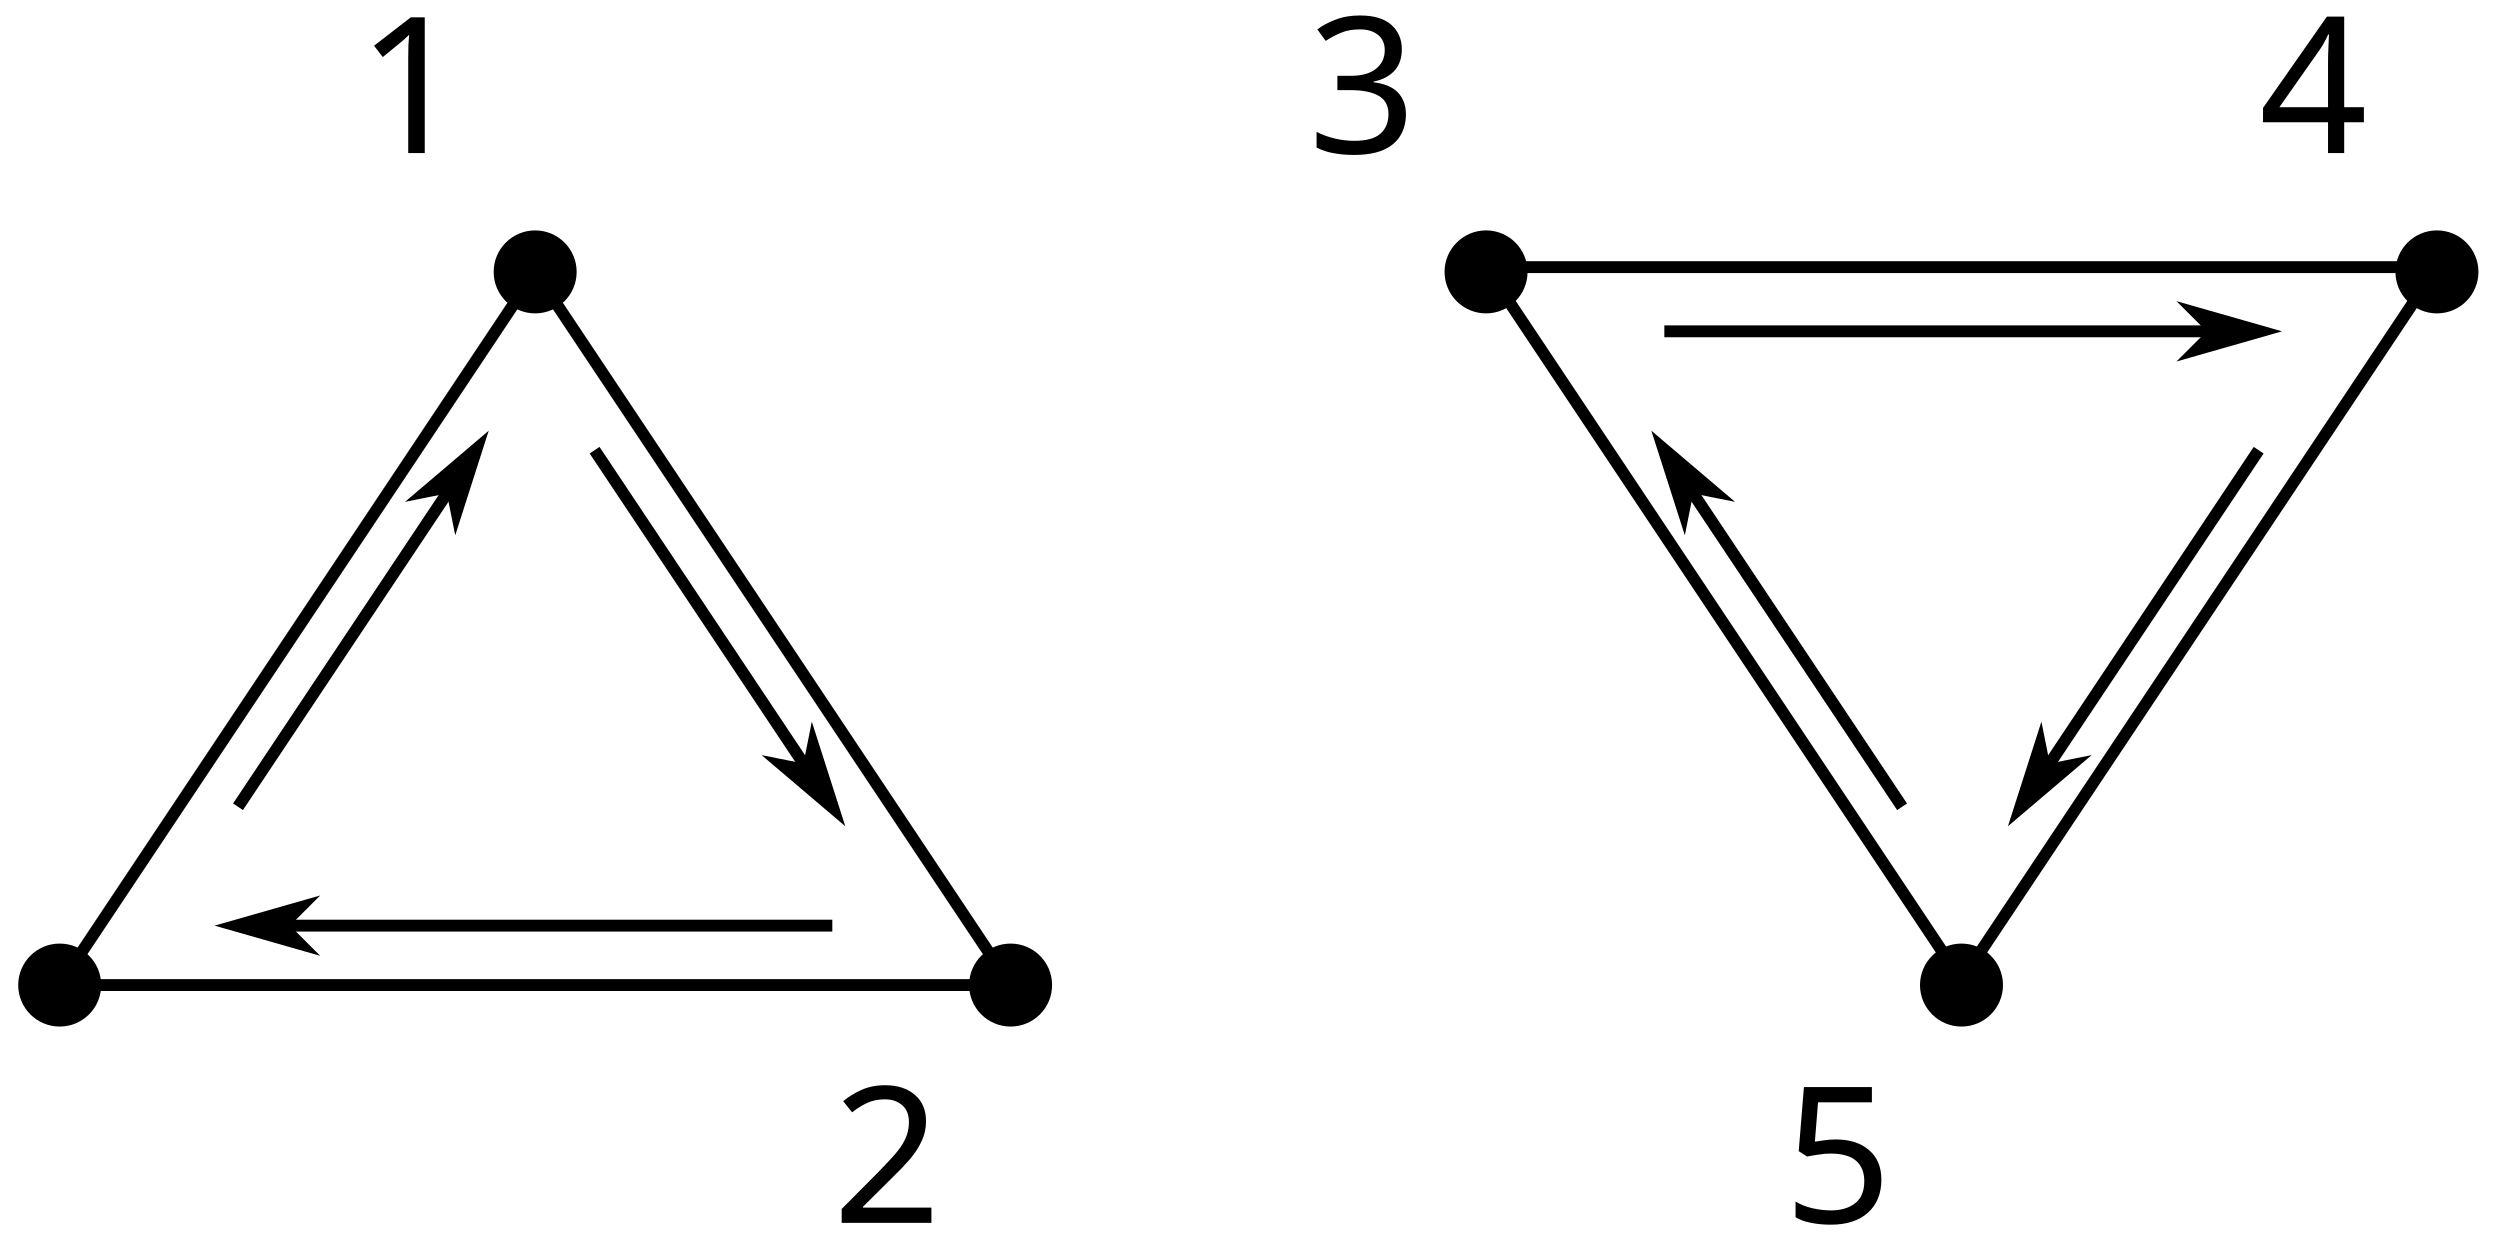
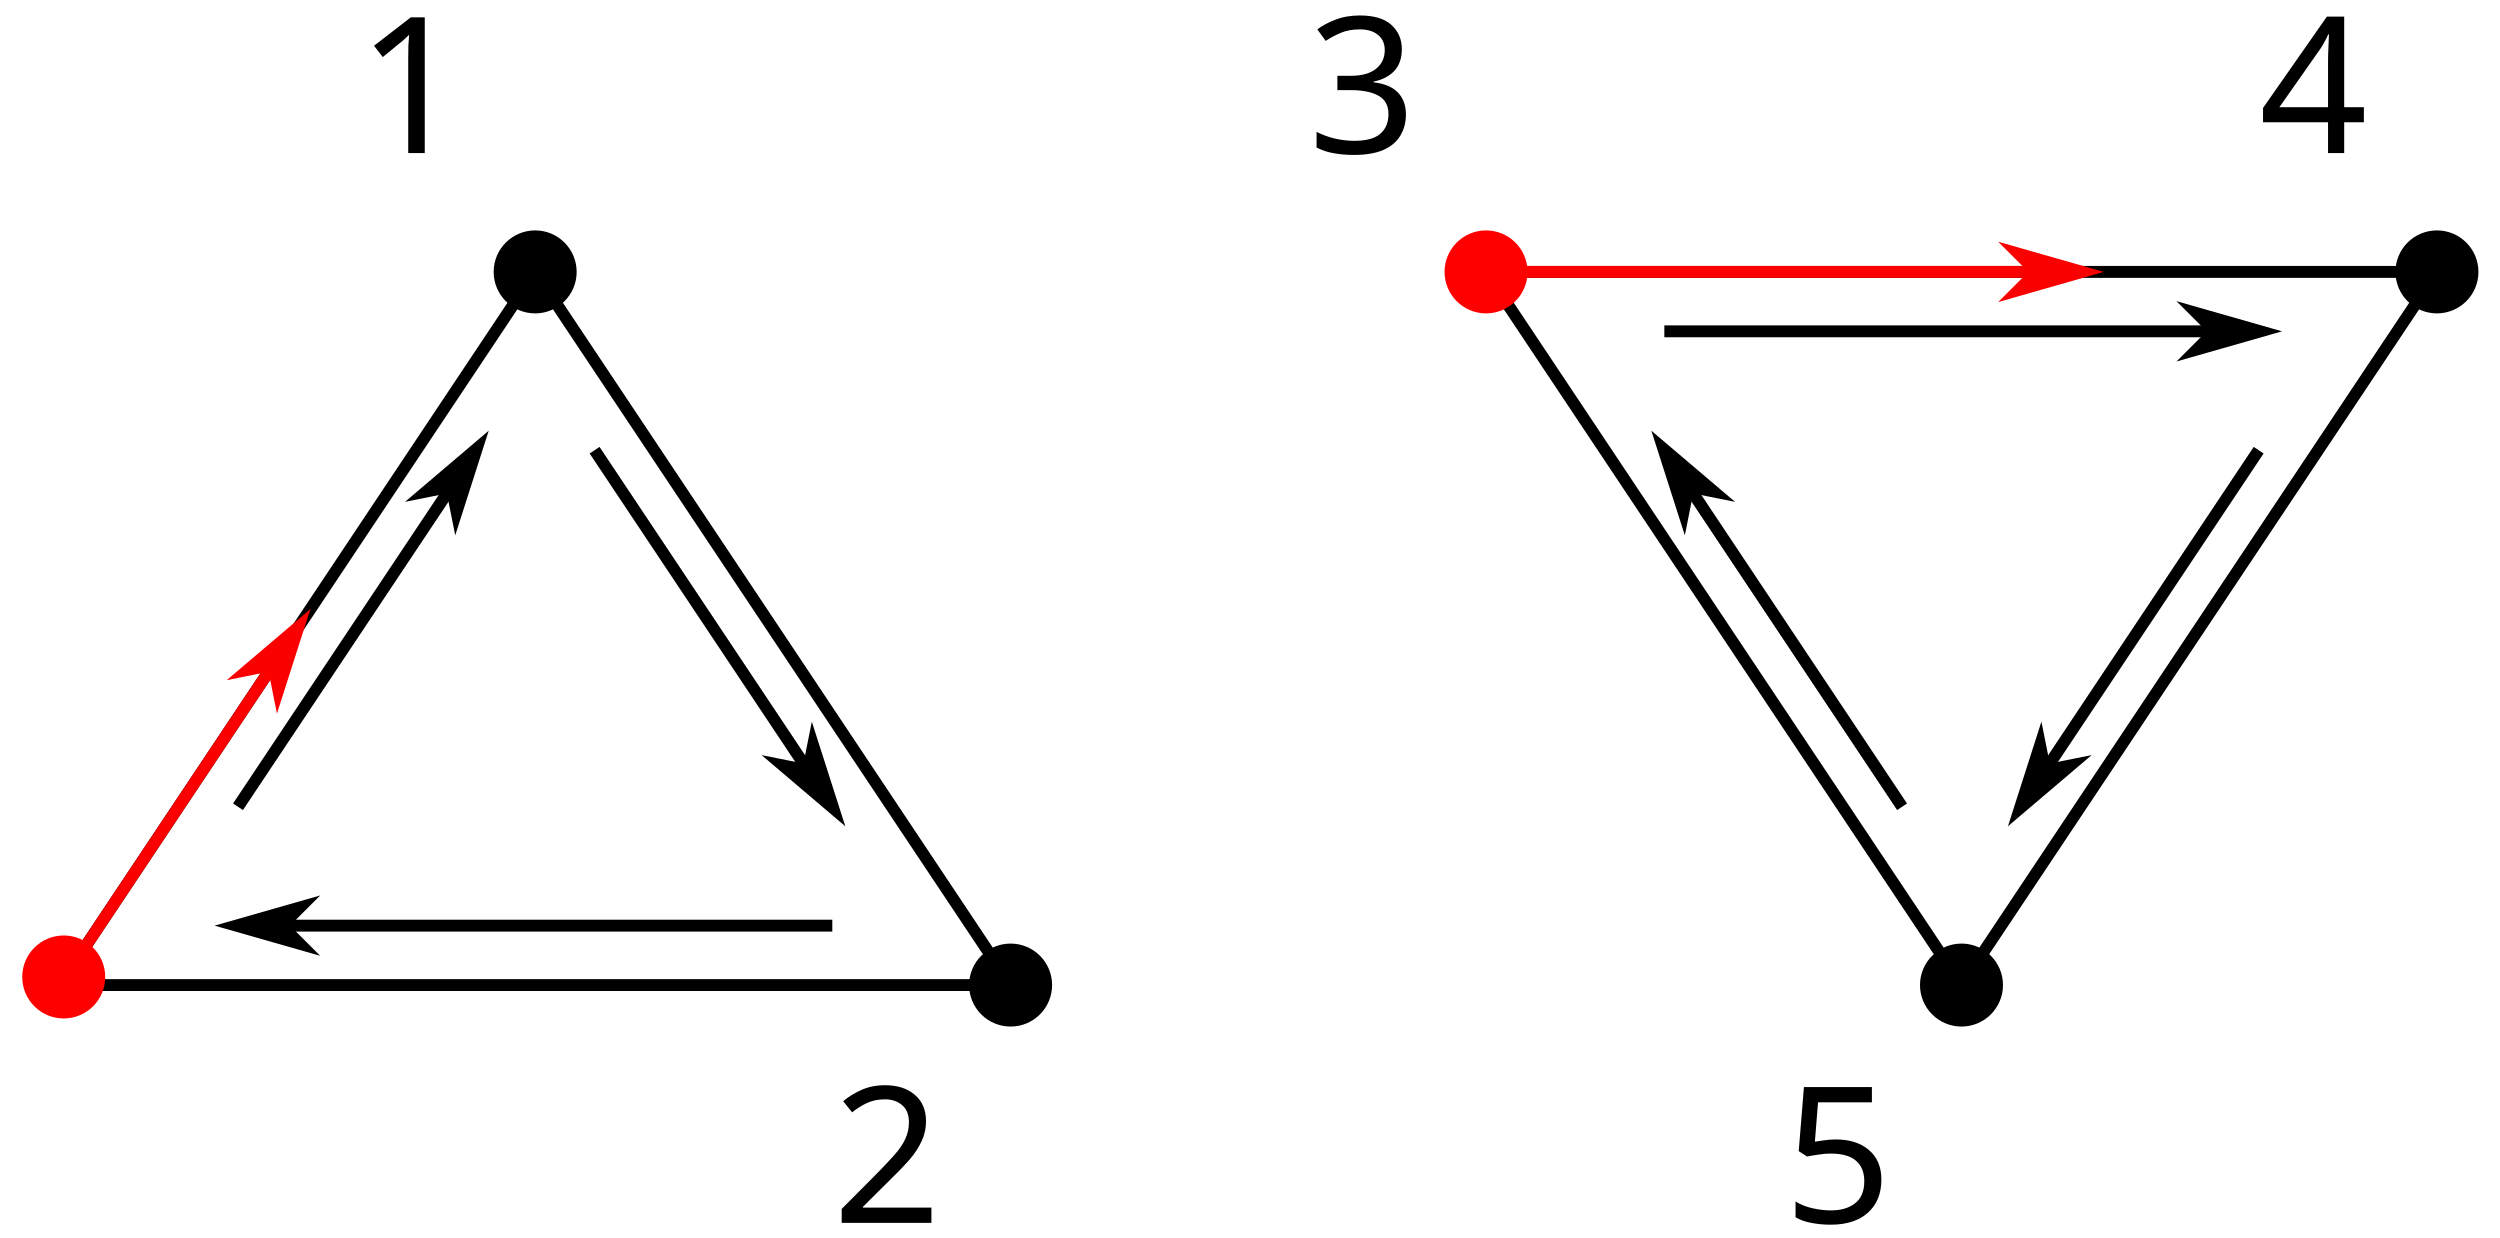
<svg xmlns="http://www.w3.org/2000/svg" width="210.328" height="104.117" viewBox="0 0 210.328 104.117" version="1.1" id="svg8653">
  <defs id="defs8647">
    <marker style="overflow:visible" id="marker3039-2-4" refX="0" refY="0" orient="auto">
      <path transform="matrix(-0.4,0,0,-0.4,-4,0)" style="fill:#000000;fill-opacity:1;fill-rule:evenodd;stroke:#000000;stroke-width:1pt;stroke-opacity:1" d="M 0,0 5,-5 -12.5,0 5,5 Z" id="path3037-53-9" />
    </marker>
    <marker style="overflow:visible" id="marker2891-5-1" refX="0" refY="0" orient="auto">
      <path transform="matrix(-0.4,0,0,-0.4,-4,0)" style="fill:#000000;fill-opacity:1;fill-rule:evenodd;stroke:#000000;stroke-width:1pt;stroke-opacity:1" d="M 0,0 5,-5 -12.5,0 5,5 Z" id="path2889-6-6" />
    </marker>
    <marker orient="auto" refY="0" refX="0" id="Arrow1Mend-7-3" style="overflow:visible">
      <path id="path890-92-9" d="M 0,0 5,-5 -12.5,0 5,5 Z" style="fill:#000000;fill-opacity:1;fill-rule:evenodd;stroke:#000000;stroke-width:1pt;stroke-opacity:1" transform="matrix(-0.4,0,0,-0.4,-4,0)" />
    </marker>
    <marker orient="auto" refY="0" refX="0" id="marker6464-5" style="overflow:visible">
      <path id="path6462-51" d="M 0,0 5,-5 -12.5,0 5,5 Z" style="fill:#000000;fill-opacity:1;fill-rule:evenodd;stroke:#000000;stroke-width:1pt;stroke-opacity:1" transform="matrix(0.4,0,0,0.4,4,0)" />
    </marker>
    <marker style="overflow:visible" id="marker2471" refX="0" refY="0" orient="auto">
      <path transform="matrix(0.4,0,0,0.4,4,0)" style="fill:#000000;fill-opacity:1;fill-rule:evenodd;stroke:#000000;stroke-width:1pt;stroke-opacity:1" d="M 0,0 5,-5 -12.5,0 5,5 Z" id="path2469" />
    </marker>
    <marker orient="auto" refY="0" refX="0" id="marker6744-4" style="overflow:visible">
      <path id="path6742-54" d="M 0,0 5,-5 -12.5,0 5,5 Z" style="fill:#000000;fill-opacity:1;fill-rule:evenodd;stroke:#000000;stroke-width:1pt;stroke-opacity:1" transform="matrix(0.4,0,0,0.4,4,0)" />
    </marker>
+     <marker orient="auto" refY="0" refX="0" id="marker6464-8-13-5" style="overflow:visible">
+       <path id="path6462-2-3-3" d="M 0,0 5,-5 -12.5,0 5,5 Z" style="fill:#fb0000;fill-opacity:1;fill-rule:evenodd;stroke:#fb0000;stroke-width:1pt;stroke-opacity:1" transform="matrix(0.4,0,0,0.4,4,0)" />
+     </marker>
+     <marker orient="auto" refY="0" refX="0" id="marker6744-8-2" style="overflow:visible">
+       <path id="path6742-9-67" d="M 0,0 5,-5 -12.5,0 5,5 Z" style="fill:#fb0000;fill-opacity:1;fill-rule:evenodd;stroke:#fb0000;stroke-width:1pt;stroke-opacity:1" transform="matrix(0.4,0,0,0.4,4,0)" />
+     </marker>
  </defs>
  <g id="layer1" transform="translate(-487.511,180.9101)">
-     <path style="fill:none;stroke:#000000;stroke-width:1px;stroke-linecap:butt;stroke-linejoin:miter;stroke-opacity:1" d="m 612.534,-158.436 40,60 40,-60 z" id="path11344" />
+     <path style="fill:none;stroke:#000000;stroke-width:1px;stroke-linecap:butt;stroke-linejoin:miter;stroke-opacity:1" d="m 612.534,-158.035 40,60 40,-60 z" id="path11344" />
    <flowRoot xml:space="preserve" id="flowRoot4701" style="font-style:normal;font-weight:normal;font-size:40px;line-height:1.25;font-family:sans-serif;letter-spacing:0px;word-spacing:0px;fill:#000000;fill-opacity:1;stroke:none" transform="matrix(0.396875,0,0,0.396875,3.943296,-45.67575)">
      <flowRegion id="flowRegion4703">
        <rect id="rect4705" width="240" height="140" x="36.114" y="-8.299" />
      </flowRegion>
      <flowPara id="flowPara4707" />
    </flowRoot>
    <text xml:space="preserve" style="font-style:normal;font-variant:normal;font-weight:normal;font-stretch:normal;font-size:16px;line-height:1.25;font-family:sans-serif;-inkscape-font-specification:'sans-serif, Normal';font-variant-ligatures:normal;font-variant-caps:normal;font-variant-numeric:normal;font-feature-settings:normal;text-align:center;letter-spacing:0px;word-spacing:0px;writing-mode:lr-tb;text-anchor:middle;fill:#000000;fill-opacity:1;stroke:none;stroke-width:1.164" x="572.534" y="-78.035" id="text5070-2-2-9-9-75-8">
      <tspan id="tspan5068-0-3-36-9-68-4" x="572.534" y="-78.035" style="font-style:normal;font-variant:normal;font-weight:normal;font-stretch:normal;font-size:16px;font-family:sans-serif;-inkscape-font-specification:'sans-serif, Normal';font-variant-ligatures:normal;font-variant-caps:normal;font-variant-numeric:normal;font-feature-settings:normal;text-align:center;writing-mode:lr-tb;text-anchor:middle;fill:#000000;fill-opacity:1;stroke-width:1.164">2</tspan>
    </text>
    <text xml:space="preserve" style="font-style:normal;font-variant:normal;font-weight:normal;font-stretch:normal;font-size:16px;line-height:1.25;font-family:sans-serif;-inkscape-font-specification:'sans-serif, Normal';font-variant-ligatures:normal;font-variant-caps:normal;font-variant-numeric:normal;font-feature-settings:normal;text-align:center;letter-spacing:0px;word-spacing:0px;writing-mode:lr-tb;text-anchor:middle;fill:#000000;fill-opacity:1;stroke:none;stroke-width:1.164" x="532.534" y="-168.035" id="text5070-2-2-9-9-7-4-5">
      <tspan id="tspan5068-0-3-36-9-6-3-1" x="532.534" y="-168.035" style="font-style:normal;font-variant:normal;font-weight:normal;font-stretch:normal;font-size:16px;font-family:sans-serif;-inkscape-font-specification:'sans-serif, Normal';font-variant-ligatures:normal;font-variant-caps:normal;font-variant-numeric:normal;font-feature-settings:normal;text-align:center;writing-mode:lr-tb;text-anchor:middle;fill:#000000;fill-opacity:1;stroke-width:1.164">1</tspan>
    </text>
    <text xml:space="preserve" style="font-style:normal;font-variant:normal;font-weight:normal;font-stretch:normal;font-size:16px;line-height:1.25;font-family:sans-serif;-inkscape-font-specification:'sans-serif, Normal';font-variant-ligatures:normal;font-variant-caps:normal;font-variant-numeric:normal;font-feature-settings:normal;text-align:center;letter-spacing:0px;word-spacing:0px;writing-mode:lr-tb;text-anchor:middle;fill:#000000;fill-opacity:1;stroke:none;stroke-width:1.164" x="492.534" y="-78.035" id="text5070-2-2-9-9-6-2-2">
      <tspan id="tspan5068-0-3-36-9-4-4-0" x="492.534" y="-78.035" style="font-style:normal;font-variant:normal;font-weight:normal;font-stretch:normal;font-size:16px;font-family:sans-serif;-inkscape-font-specification:'sans-serif, Normal';font-variant-ligatures:normal;font-variant-caps:normal;font-variant-numeric:normal;font-feature-settings:normal;text-align:center;writing-mode:lr-tb;text-anchor:middle;fill:#000000;fill-opacity:1;stroke-width:1.164">0</tspan>
    </text>
    <circle style="fill:#000000;fill-opacity:1;stroke:none;stroke-width:1;stroke-miterlimit:4;stroke-dasharray:none;stroke-opacity:1" id="path4517-0-8-5-91-9-3" cx="532.534" cy="-158.035" r="3.491" />
    <circle style="fill:#000000;fill-opacity:1;stroke:none;stroke-width:1;stroke-miterlimit:4;stroke-dasharray:none;stroke-opacity:1" id="path4517-0-8-5-25-0-0" cx="572.534" cy="-98.035" r="3.491" />
-     <circle style="fill:#000000;fill-opacity:1;stroke:none;stroke-width:1;stroke-miterlimit:4;stroke-dasharray:none;stroke-opacity:1" id="path4517-0-8-5-5-0-6" cx="492.534" cy="-98.035" r="3.491" />
    <g id="g4389-3-6" transform="translate(440,2.147998e-5)">
      <path id="path1868-1-8" d="m 67.534,-113.035 20,-30" style="fill:none;stroke:#000000;stroke-width:1px;stroke-linecap:butt;stroke-linejoin:miter;stroke-opacity:1;marker-end:url(#marker3039-2-4)" />
      <path id="path1870-2-7" d="m 97.534,-143.035 20,30" style="fill:none;stroke:#000000;stroke-width:1px;stroke-linecap:butt;stroke-linejoin:miter;stroke-opacity:1;marker-end:url(#marker2891-5-1)" />
      <path id="path1872-1-0" d="M 117.534,-103.035 H 67.534" style="fill:none;stroke:#000000;stroke-width:1px;stroke-linecap:butt;stroke-linejoin:miter;stroke-opacity:1;marker-end:url(#Arrow1Mend-7-3)" />
    </g>
    <text xml:space="preserve" style="font-style:normal;font-variant:normal;font-weight:normal;font-stretch:normal;font-size:16px;line-height:1.25;font-family:sans-serif;-inkscape-font-specification:'sans-serif, Normal';font-variant-ligatures:normal;font-variant-caps:normal;font-variant-numeric:normal;font-feature-settings:normal;text-align:center;letter-spacing:0px;word-spacing:0px;writing-mode:lr-tb;text-anchor:middle;fill:#000000;fill-opacity:1;stroke:none;stroke-width:1.164" x="612.534" y="-168.035" id="text5070-2-2-9-9-75-8-3">
      <tspan id="tspan5068-0-3-36-9-68-4-4" x="612.534" y="-168.035" style="font-style:normal;font-variant:normal;font-weight:normal;font-stretch:normal;font-size:16px;font-family:sans-serif;-inkscape-font-specification:'sans-serif, Normal';font-variant-ligatures:normal;font-variant-caps:normal;font-variant-numeric:normal;font-feature-settings:normal;text-align:center;writing-mode:lr-tb;text-anchor:middle;fill:#000000;fill-opacity:1;stroke-width:1.164">3</tspan>
    </text>
    <text xml:space="preserve" style="font-style:normal;font-variant:normal;font-weight:normal;font-stretch:normal;font-size:16px;line-height:1.25;font-family:sans-serif;-inkscape-font-specification:'sans-serif, Normal';font-variant-ligatures:normal;font-variant-caps:normal;font-variant-numeric:normal;font-feature-settings:normal;text-align:center;letter-spacing:0px;word-spacing:0px;writing-mode:lr-tb;text-anchor:middle;fill:#000000;fill-opacity:1;stroke:none;stroke-width:1.164" x="652.534" y="-78.035" id="text5070-2-2-9-9-1-4-2">
      <tspan id="tspan5068-0-3-36-9-3-6-1" x="652.534" y="-78.035" style="font-style:normal;font-variant:normal;font-weight:normal;font-stretch:normal;font-size:16px;font-family:sans-serif;-inkscape-font-specification:'sans-serif, Normal';font-variant-ligatures:normal;font-variant-caps:normal;font-variant-numeric:normal;font-feature-settings:normal;text-align:center;writing-mode:lr-tb;text-anchor:middle;fill:#000000;fill-opacity:1;stroke-width:1.164">5</tspan>
    </text>
    <text xml:space="preserve" style="font-style:normal;font-variant:normal;font-weight:normal;font-stretch:normal;font-size:16px;line-height:1.25;font-family:sans-serif;-inkscape-font-specification:'sans-serif, Normal';font-variant-ligatures:normal;font-variant-caps:normal;font-variant-numeric:normal;font-feature-settings:normal;text-align:center;letter-spacing:0px;word-spacing:0px;writing-mode:lr-tb;text-anchor:middle;fill:#000000;fill-opacity:1;stroke:none;stroke-width:1.164" x="692.534" y="-168.035" id="text5070-2-2-9-9-77-2-4">
      <tspan id="tspan5068-0-3-36-9-5-2-0" x="692.534" y="-168.035" style="font-style:normal;font-variant:normal;font-weight:normal;font-stretch:normal;font-size:16px;font-family:sans-serif;-inkscape-font-specification:'sans-serif, Normal';font-variant-ligatures:normal;font-variant-caps:normal;font-variant-numeric:normal;font-feature-settings:normal;text-align:center;writing-mode:lr-tb;text-anchor:middle;fill:#000000;fill-opacity:1;stroke-width:1.164">4</tspan>
    </text>
    <circle style="fill:#000000;fill-opacity:1;stroke:none;stroke-width:1;stroke-miterlimit:4;stroke-dasharray:none;stroke-opacity:1" id="path4517-0-8-5-8-0-3" cx="652.534" cy="-98.035" r="3.491" />
-     <circle style="fill:#000000;fill-opacity:1;stroke:none;stroke-width:1;stroke-miterlimit:4;stroke-dasharray:none;stroke-opacity:1" id="path4517-0-8-5-2-9-5" cx="612.534" cy="-158.035" r="3.491" />
    <circle style="fill:#000000;fill-opacity:1;stroke:none;stroke-width:1;stroke-miterlimit:4;stroke-dasharray:none;stroke-opacity:1" id="path4517-0-8-5-25-0-0-6" cx="692.534" cy="-158.035" r="3.491" />
    <text xml:space="preserve" style="font-style:normal;font-weight:normal;font-size:40px;line-height:1.25;font-family:sans-serif;letter-spacing:0px;word-spacing:0px;fill:#000000;fill-opacity:1;stroke:none" x="572.534" y="-168.035" id="text11340">
      <tspan id="tspan11338" x="572.534" y="-131.542" />
    </text>
    <path style="fill:none;stroke:#000000;stroke-width:1px;stroke-linecap:butt;stroke-linejoin:miter;stroke-opacity:1" d="m 492.534,-98.035 40,-60 40,60 z" id="path11342" />
    <g id="g7055" transform="translate(350,-10)">
      <path id="path1868-08-3" d="m 277.534,-133.035 20,30" style="fill:none;stroke:#000000;stroke-width:1px;stroke-linecap:butt;stroke-linejoin:miter;stroke-opacity:1;marker-start:url(#marker6464-5)" />
      <path id="path1870-9-9" d="m 307.534,-103.035 20,-30" style="fill:none;stroke:#000000;stroke-width:1px;stroke-linecap:butt;stroke-linejoin:miter;stroke-opacity:1;marker-start:url(#marker2471)" />
      <path id="path1872-2-3" d="m 327.534,-143.035 h -50" style="fill:none;stroke:#000000;stroke-width:1px;stroke-linecap:butt;stroke-linejoin:miter;stroke-opacity:1;marker-start:url(#marker6744-4)" />
    </g>
+     <g id="g11971" transform="translate(225.3385,39.31883)">
+       <path id="path1868-08-3-3-4-6" d="m 287.196,-167.354 -20,30" style="fill:none;stroke:#fb0000;stroke-width:1px;stroke-linecap:butt;stroke-linejoin:miter;stroke-opacity:1;marker-start:url(#marker6464-8-13-5)" />
+       <circle r="3.491" cy="-138.035" cx="267.534" id="path4517-0-8-5-91-0-97" style="fill:#ff0000;fill-opacity:1;stroke:none;stroke-width:1;stroke-miterlimit:4;stroke-dasharray:none;stroke-opacity:1" />
+     </g>
+     <g transform="translate(375,55.00001)" id="g11913">
+       <path id="path1872-2-3-1-1" d="m 287.534,-213.035 h -50" style="fill:none;stroke:#fb0000;stroke-width:1px;stroke-linecap:butt;stroke-linejoin:miter;stroke-opacity:1;marker-start:url(#marker6744-8-2)" />
+       <circle r="3.491" cy="-213.035" cx="237.534" id="path4517-0-8-5-91-0-3" style="fill:#ff0000;fill-opacity:1;stroke:none;stroke-width:1;stroke-miterlimit:4;stroke-dasharray:none;stroke-opacity:1" />
+     </g>
  </g>
</svg>
